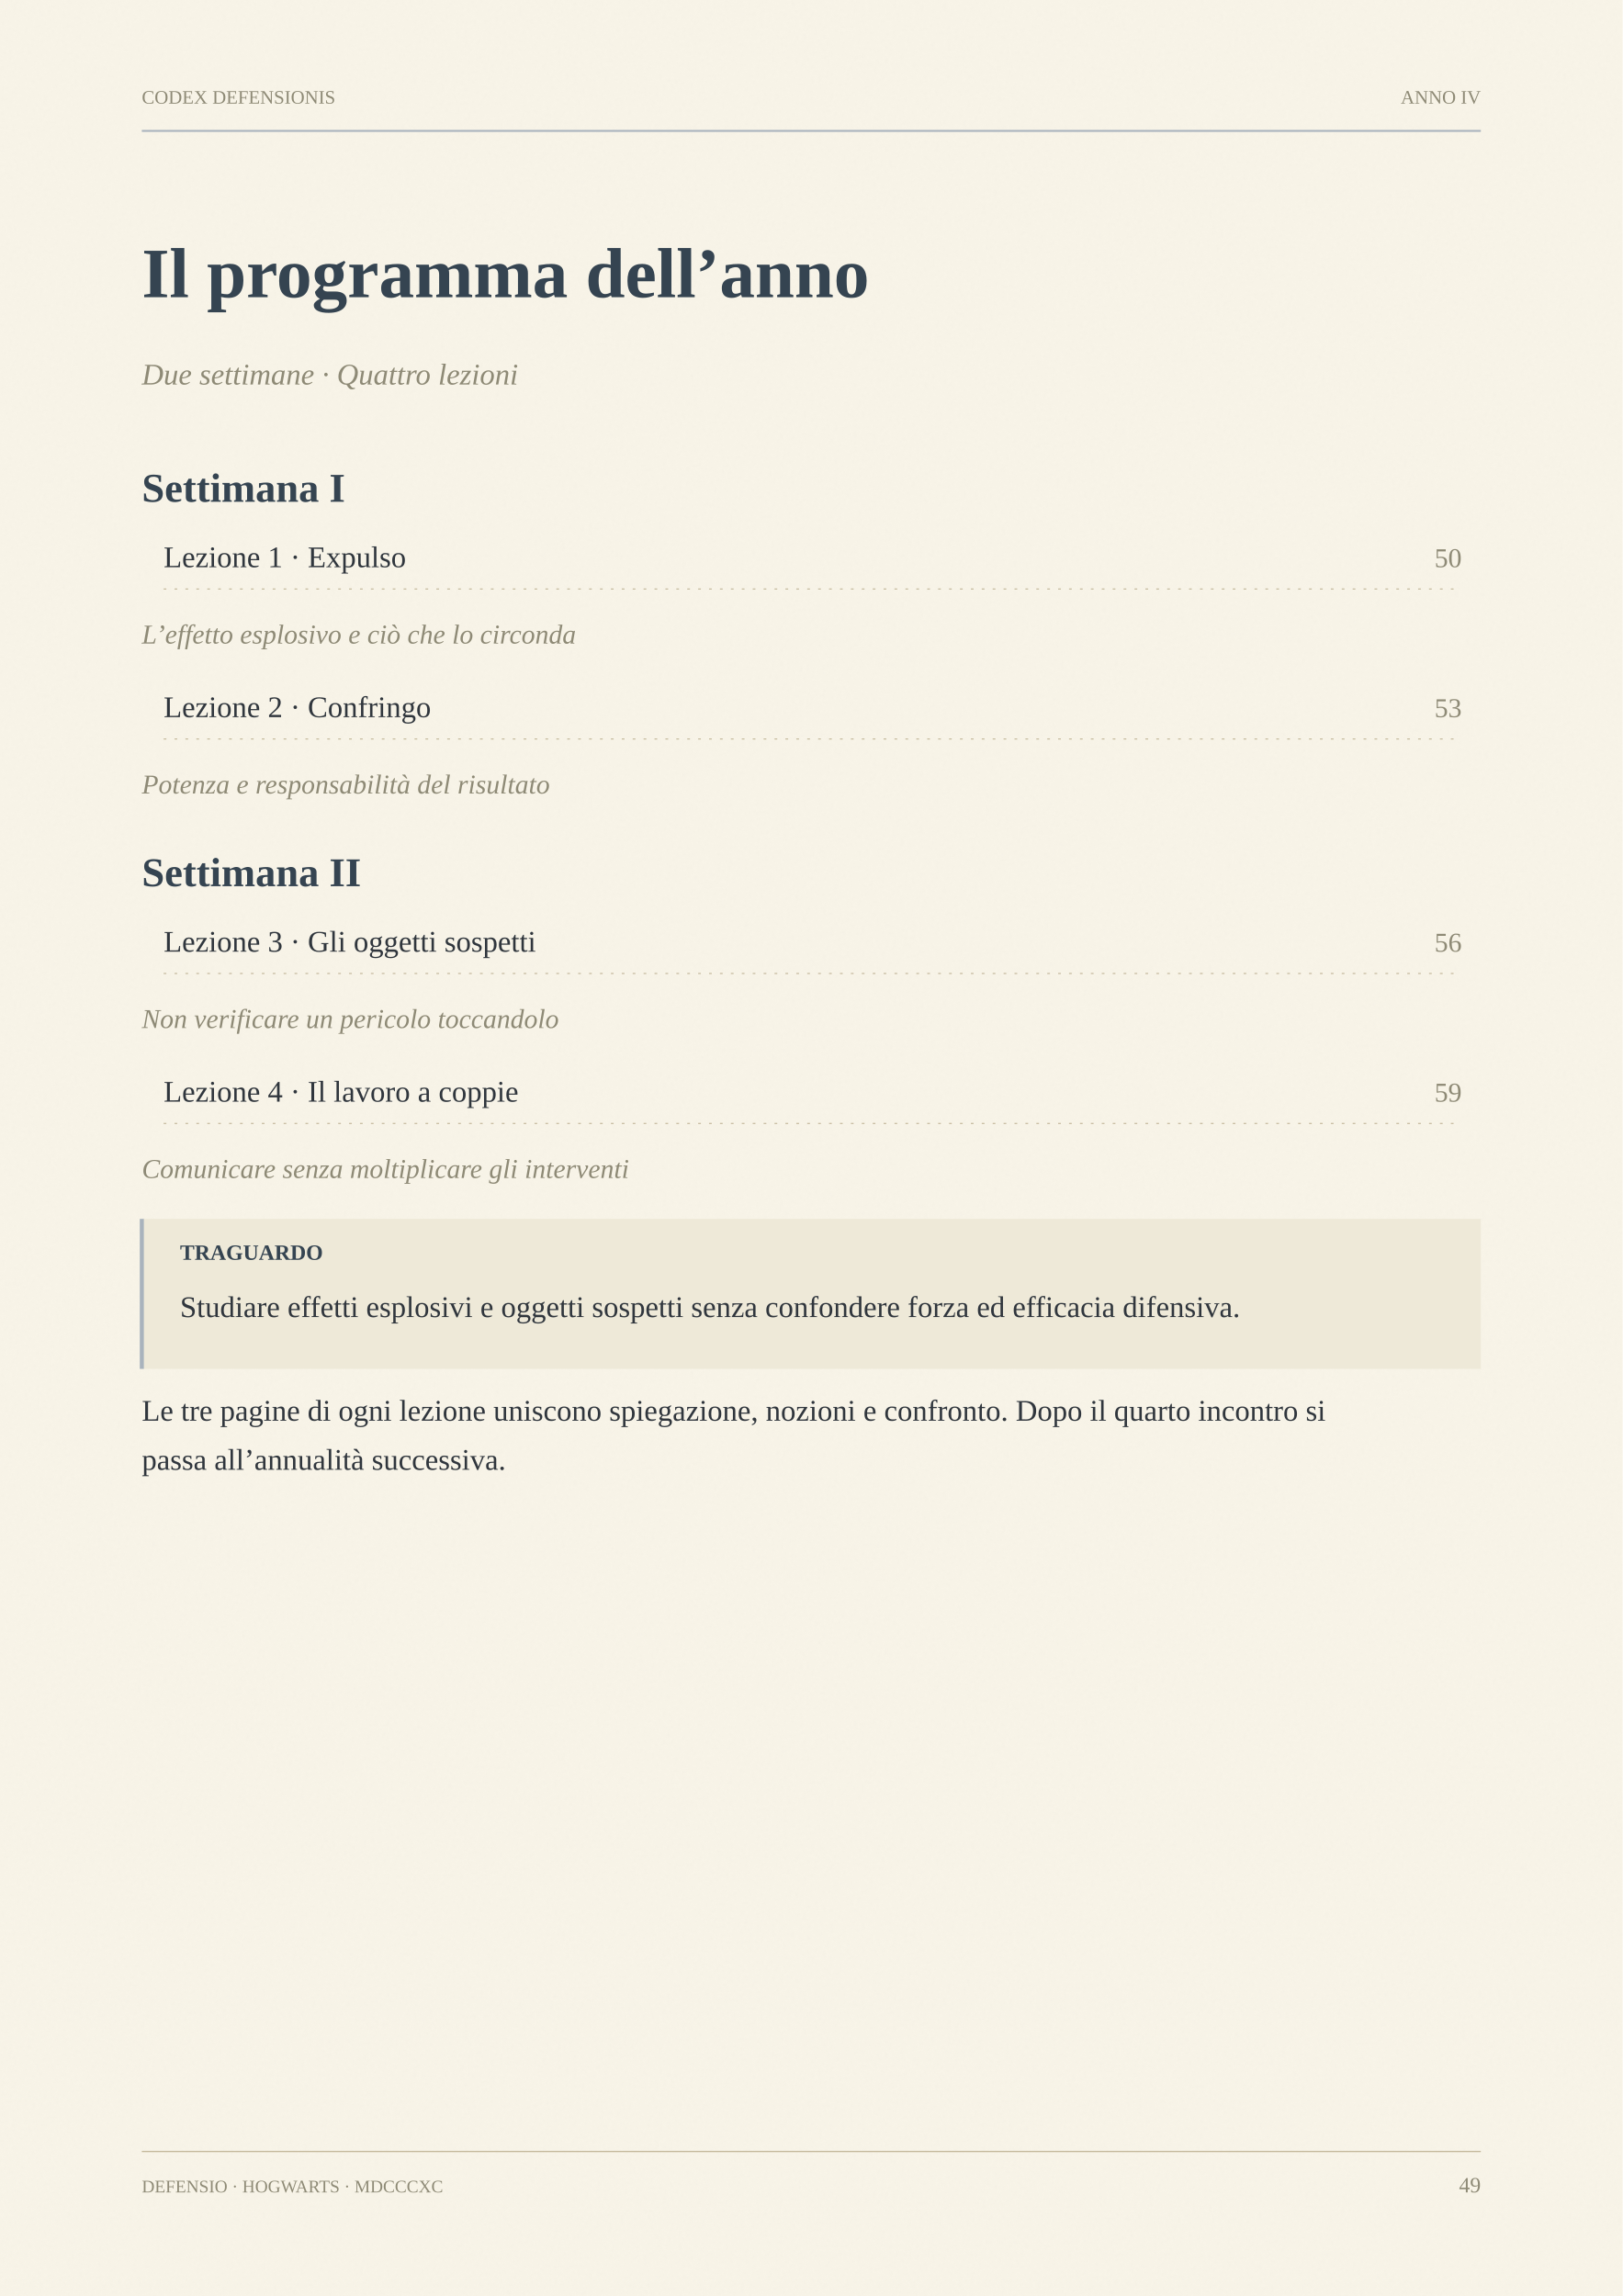
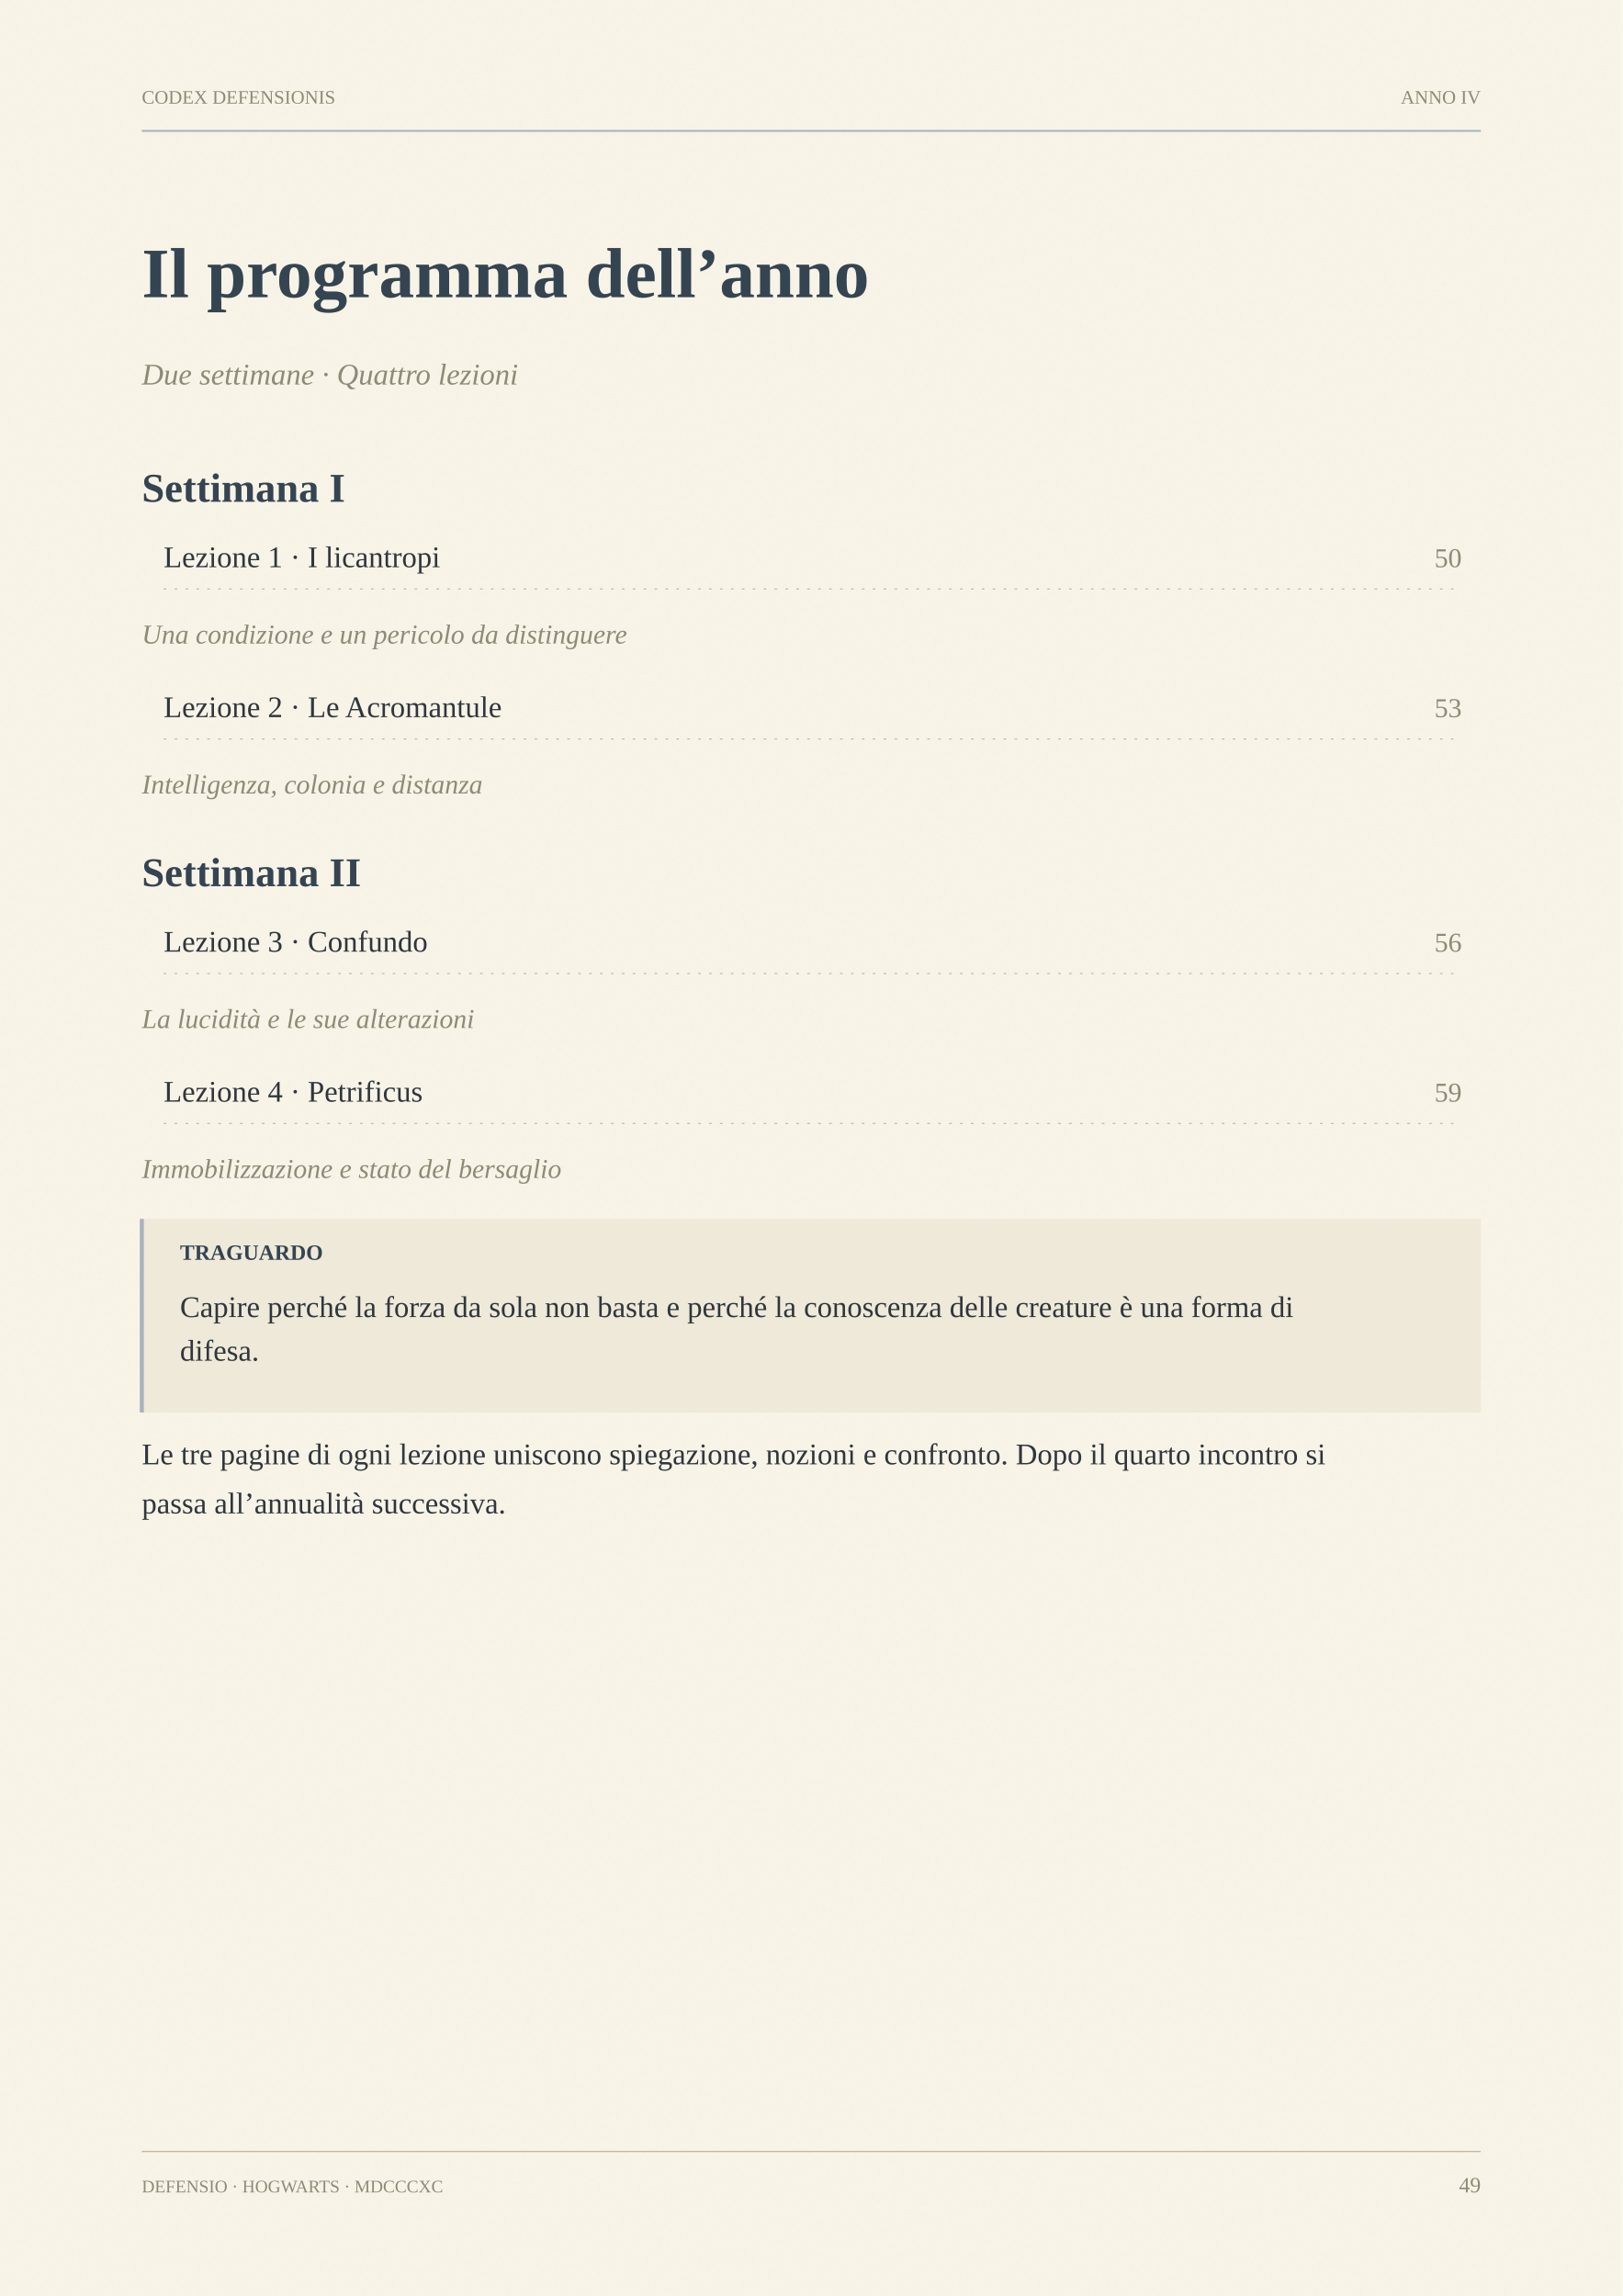
<svg xmlns="http://www.w3.org/2000/svg" width="595" height="842" viewBox="0 0 595 842">
  <defs>
    <filter id="grain">
      <feTurbulence type="fractalNoise" baseFrequency=".7" numOctaves="3" stitchTiles="stitch" />
      <feColorMatrix type="saturate" values="0" />
    </filter>
    <pattern id="paper" width="595" height="842" patternUnits="userSpaceOnUse">
      <rect width="595" height="842" filter="url(#grain)" opacity=".17" />
    </pattern>
    <linearGradient id="leather">
      <stop stop-color="#0e141a" />
      <stop offset=".12" stop-color="#394652" />
      <stop offset=".6" stop-color="#232f3b" />
      <stop offset="1" stop-color="#090e14" />
    </linearGradient>
  </defs>
  <rect width="595" height="842" fill="#f8f4e8" />
  <rect width="595" height="842" fill="url(#paper)" opacity=".17" />
  <text x="52" y="38" font-family="Georgia, Times New Roman, serif" font-size="7" fill="#8e8a76">CODEX DEFENSIONIS</text>
  <text x="543" y="38" font-family="Georgia, Times New Roman, serif" font-size="7" fill="#8e8a76" text-anchor="end">ANNO IV</text>
  <path d="M52 48H543" stroke="#a9b3bd" stroke-width=".7" />
  <text x="52" y="109" font-family="Georgia, Times New Roman, serif" font-size="26" fill="#354451" font-weight="bold">Il programma dell’anno</text>
  <text x="52" y="141" font-family="Georgia, Times New Roman, serif" font-size="11" fill="#8e8a76" font-style="italic">Due settimane · Quattro lezioni</text>
  <text x="52" y="184" font-family="Georgia, Times New Roman, serif" font-size="15" fill="#354451" font-weight="bold">Settimana I</text>
-   <text x="60" y="208" font-family="Georgia, Times New Roman, serif" font-size="11" fill="#30363d">Lezione 1 · Expulso</text>
+   <text x="60" y="208" font-family="Georgia, Times New Roman, serif" font-size="11" fill="#30363d">Lezione 1 · I licantropi</text>
  <text x="536" y="208" font-family="Georgia, Times New Roman, serif" font-size="10" fill="#8e8a76" text-anchor="end">50</text>
  <path d="M60 216H536" stroke="#c3b89b" stroke-dasharray="1 3" stroke-width=".4" />
-   <text x="52" y="236" font-family="Georgia, Times New Roman, serif" font-size="10" fill="#8e8a76" font-style="italic">L’effetto esplosivo e ciò che lo circonda</text>
-   <text x="60" y="263" font-family="Georgia, Times New Roman, serif" font-size="11" fill="#30363d">Lezione 2 · Confringo</text>
+   <text x="52" y="236" font-family="Georgia, Times New Roman, serif" font-size="10" fill="#8e8a76" font-style="italic">Una condizione e un pericolo da distinguere</text>
+   <text x="60" y="263" font-family="Georgia, Times New Roman, serif" font-size="11" fill="#30363d">Lezione 2 · Le Acromantule</text>
  <text x="536" y="263" font-family="Georgia, Times New Roman, serif" font-size="10" fill="#8e8a76" text-anchor="end">53</text>
  <path d="M60 271H536" stroke="#c3b89b" stroke-dasharray="1 3" stroke-width=".4" />
-   <text x="52" y="291" font-family="Georgia, Times New Roman, serif" font-size="10" fill="#8e8a76" font-style="italic">Potenza e responsabilità del risultato</text>
+   <text x="52" y="291" font-family="Georgia, Times New Roman, serif" font-size="10" fill="#8e8a76" font-style="italic">Intelligenza, colonia e distanza</text>
  <text x="52" y="325" font-family="Georgia, Times New Roman, serif" font-size="15" fill="#354451" font-weight="bold">Settimana II</text>
-   <text x="60" y="349" font-family="Georgia, Times New Roman, serif" font-size="11" fill="#30363d">Lezione 3 · Gli oggetti sospetti</text>
+   <text x="60" y="349" font-family="Georgia, Times New Roman, serif" font-size="11" fill="#30363d">Lezione 3 · Confundo</text>
  <text x="536" y="349" font-family="Georgia, Times New Roman, serif" font-size="10" fill="#8e8a76" text-anchor="end">56</text>
  <path d="M60 357H536" stroke="#c3b89b" stroke-dasharray="1 3" stroke-width=".4" />
-   <text x="52" y="377" font-family="Georgia, Times New Roman, serif" font-size="10" fill="#8e8a76" font-style="italic">Non verificare un pericolo toccandolo</text>
-   <text x="60" y="404" font-family="Georgia, Times New Roman, serif" font-size="11" fill="#30363d">Lezione 4 · Il lavoro a coppie</text>
+   <text x="52" y="377" font-family="Georgia, Times New Roman, serif" font-size="10" fill="#8e8a76" font-style="italic">La lucidità e le sue alterazioni</text>
+   <text x="60" y="404" font-family="Georgia, Times New Roman, serif" font-size="11" fill="#30363d">Lezione 4 · Petrificus</text>
  <text x="536" y="404" font-family="Georgia, Times New Roman, serif" font-size="10" fill="#8e8a76" text-anchor="end">59</text>
  <path d="M60 412H536" stroke="#c3b89b" stroke-dasharray="1 3" stroke-width=".4" />
-   <text x="52" y="432" font-family="Georgia, Times New Roman, serif" font-size="10" fill="#8e8a76" font-style="italic">Comunicare senza moltiplicare gli interventi</text>
-   <rect x="52" y="447" width="491" height="55" fill="#eee9d8" />
-   <path d="M52 447v55" stroke="#a9b3bd" stroke-width="1.5" />
+   <text x="52" y="432" font-family="Georgia, Times New Roman, serif" font-size="10" fill="#8e8a76" font-style="italic">Immobilizzazione e stato del bersaglio</text>
+   <rect x="52" y="447" width="491" height="71" fill="#eee9d8" />
+   <path d="M52 447v71" stroke="#a9b3bd" stroke-width="1.5" />
  <text x="66" y="462" font-family="Georgia, Times New Roman, serif" font-size="8" fill="#354451" font-weight="bold">TRAGUARDO</text>
-   <text x="66" y="483" font-family="Georgia, Times New Roman, serif" font-size="11" fill="#30363d">Studiare effetti esplosivi e oggetti sospetti senza confondere forza ed efficacia difensiva.</text>
-   <text x="52" y="521" font-family="Georgia, Times New Roman, serif" font-size="11" fill="#30363d">Le tre pagine di ogni lezione uniscono spiegazione, nozioni e confronto. Dopo il quarto incontro si</text>
-   <text x="52" y="539" font-family="Georgia, Times New Roman, serif" font-size="11" fill="#30363d">passa all’annualità successiva.</text>
+   <text x="66" y="483" font-family="Georgia, Times New Roman, serif" font-size="11" fill="#30363d">Capire perché la forza da sola non basta e perché la conoscenza delle creature è una forma di</text>
+   <text x="66" y="499" font-family="Georgia, Times New Roman, serif" font-size="11" fill="#30363d">difesa.</text>
+   <text x="52" y="537" font-family="Georgia, Times New Roman, serif" font-size="11" fill="#30363d">Le tre pagine di ogni lezione uniscono spiegazione, nozioni e confronto. Dopo il quarto incontro si</text>
+   <text x="52" y="555" font-family="Georgia, Times New Roman, serif" font-size="11" fill="#30363d">passa all’annualità successiva.</text>
  <path d="M52 789H543" stroke="#c3b89b" stroke-width=".45" />
  <text x="52" y="804" font-family="Georgia, Times New Roman, serif" font-size="6.5" fill="#8e8a76">DEFENSIO · HOGWARTS · MDCCCXC</text>
  <text x="543" y="804" font-family="Georgia, Times New Roman, serif" font-size="8" fill="#8e8a76" text-anchor="end">49</text>
</svg>
